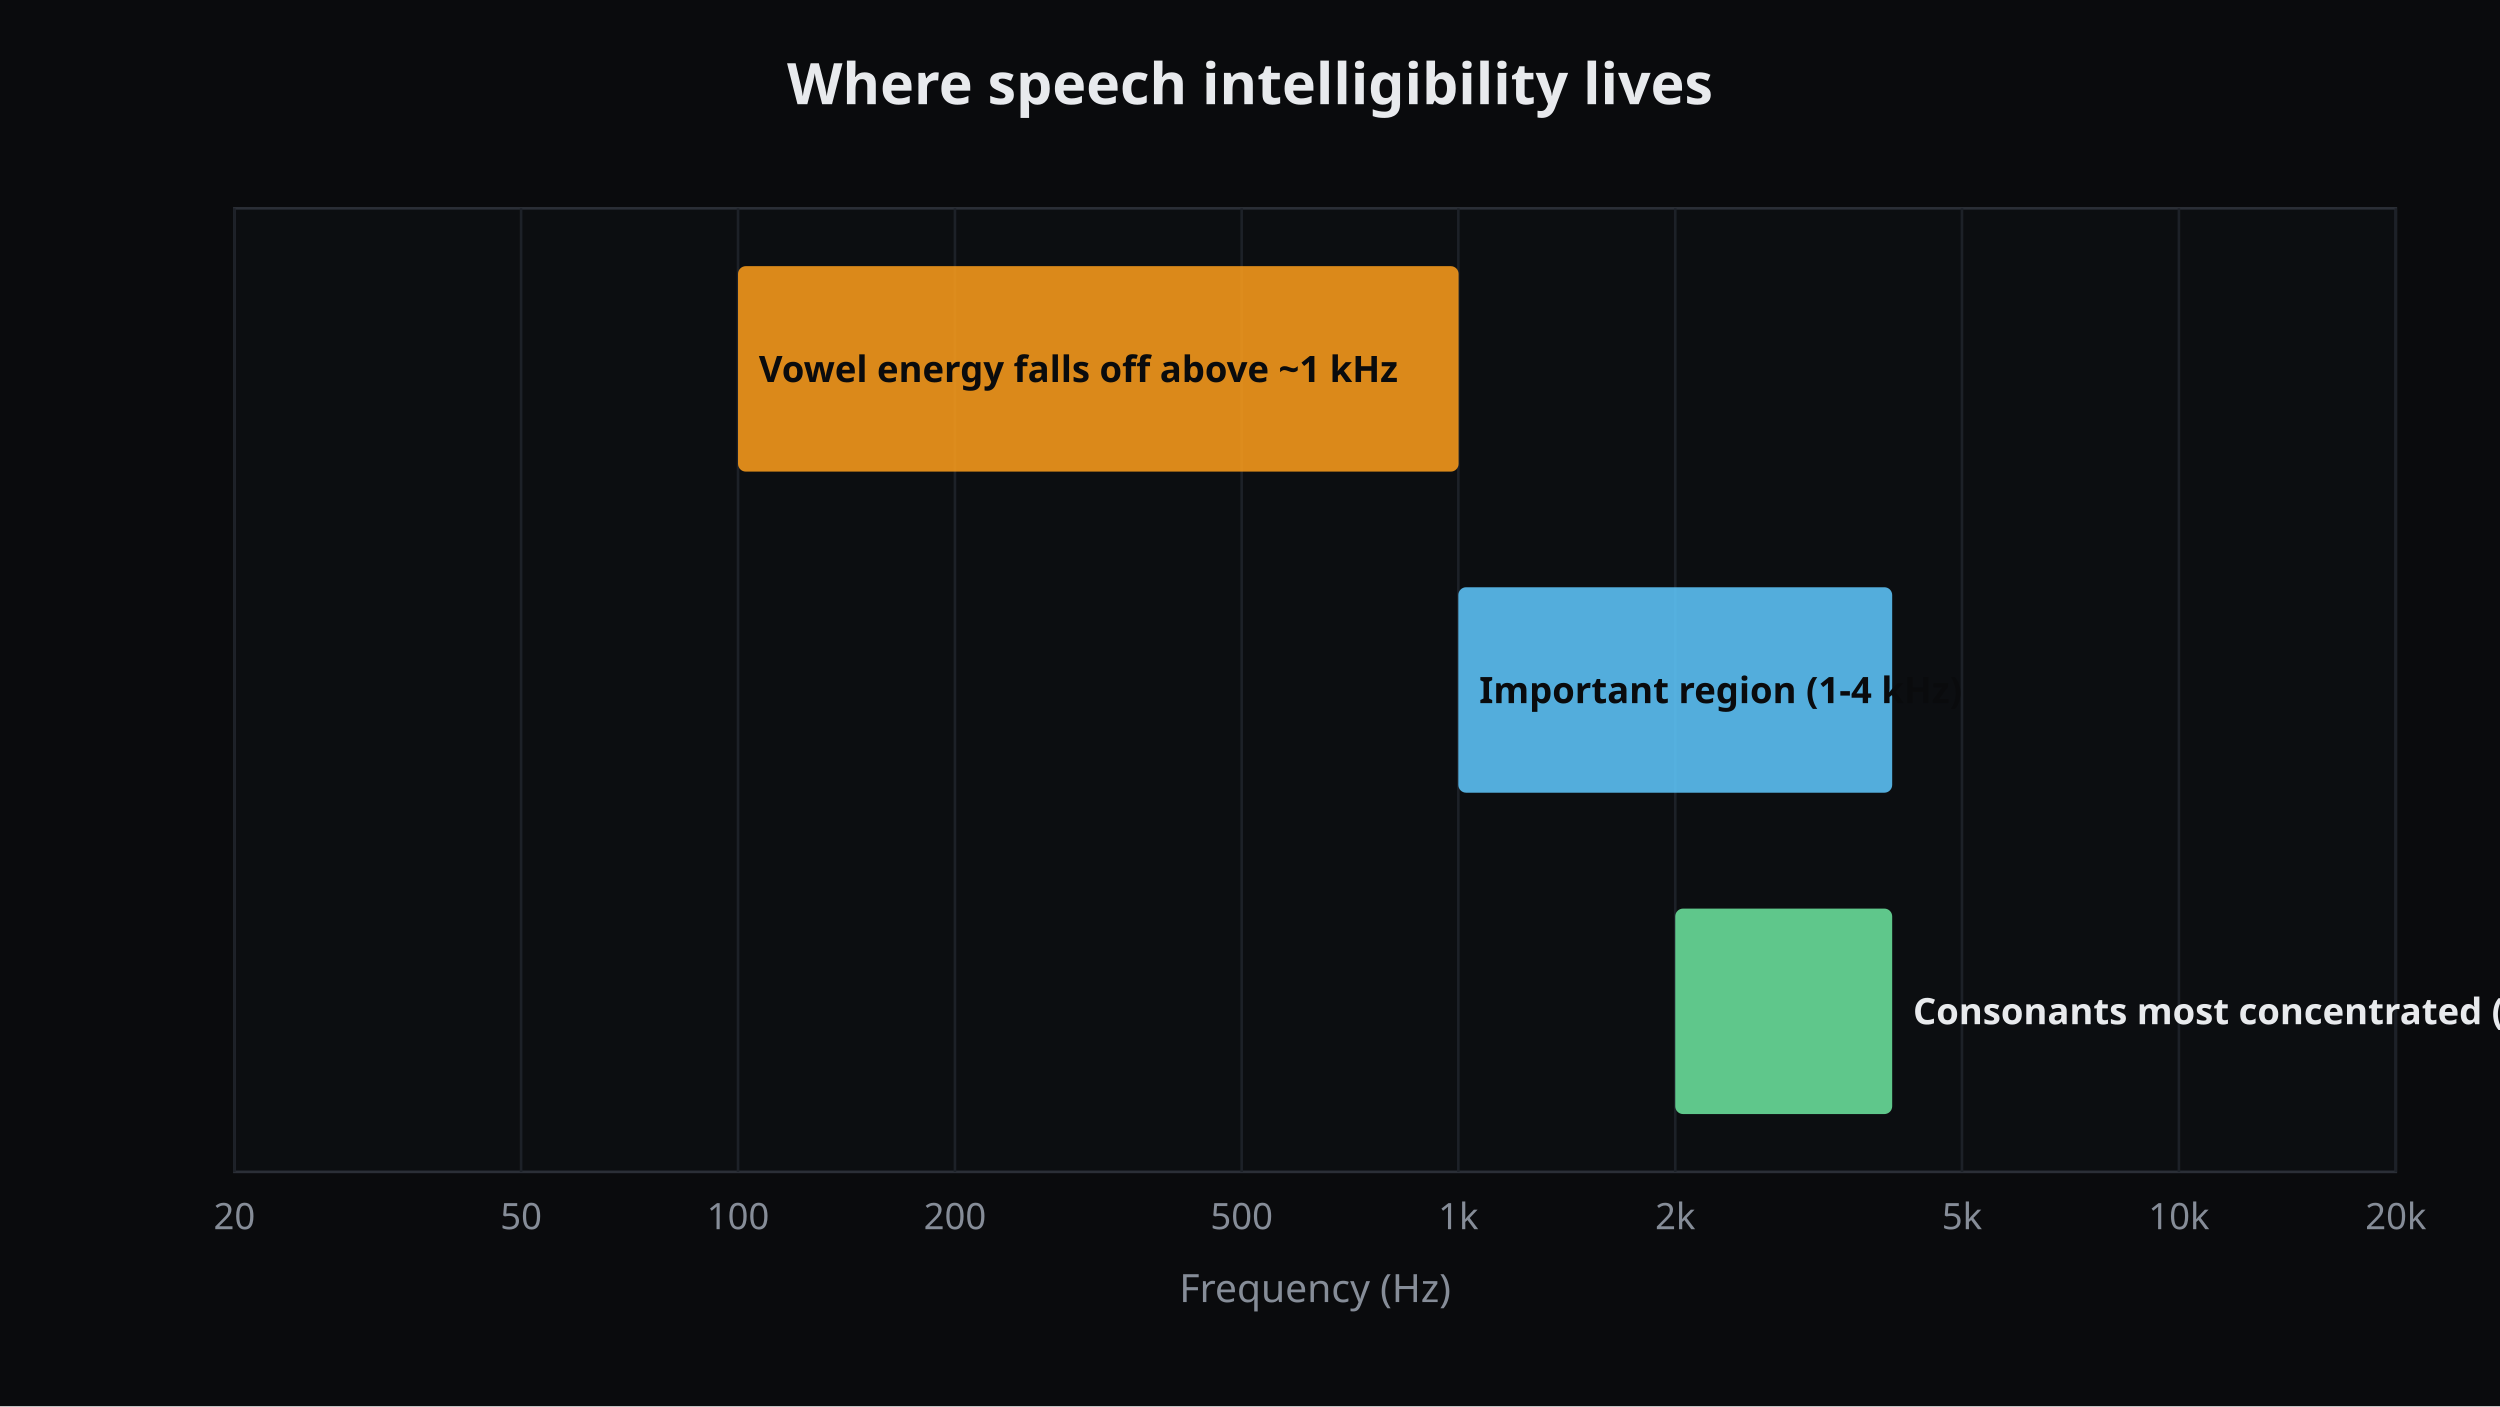
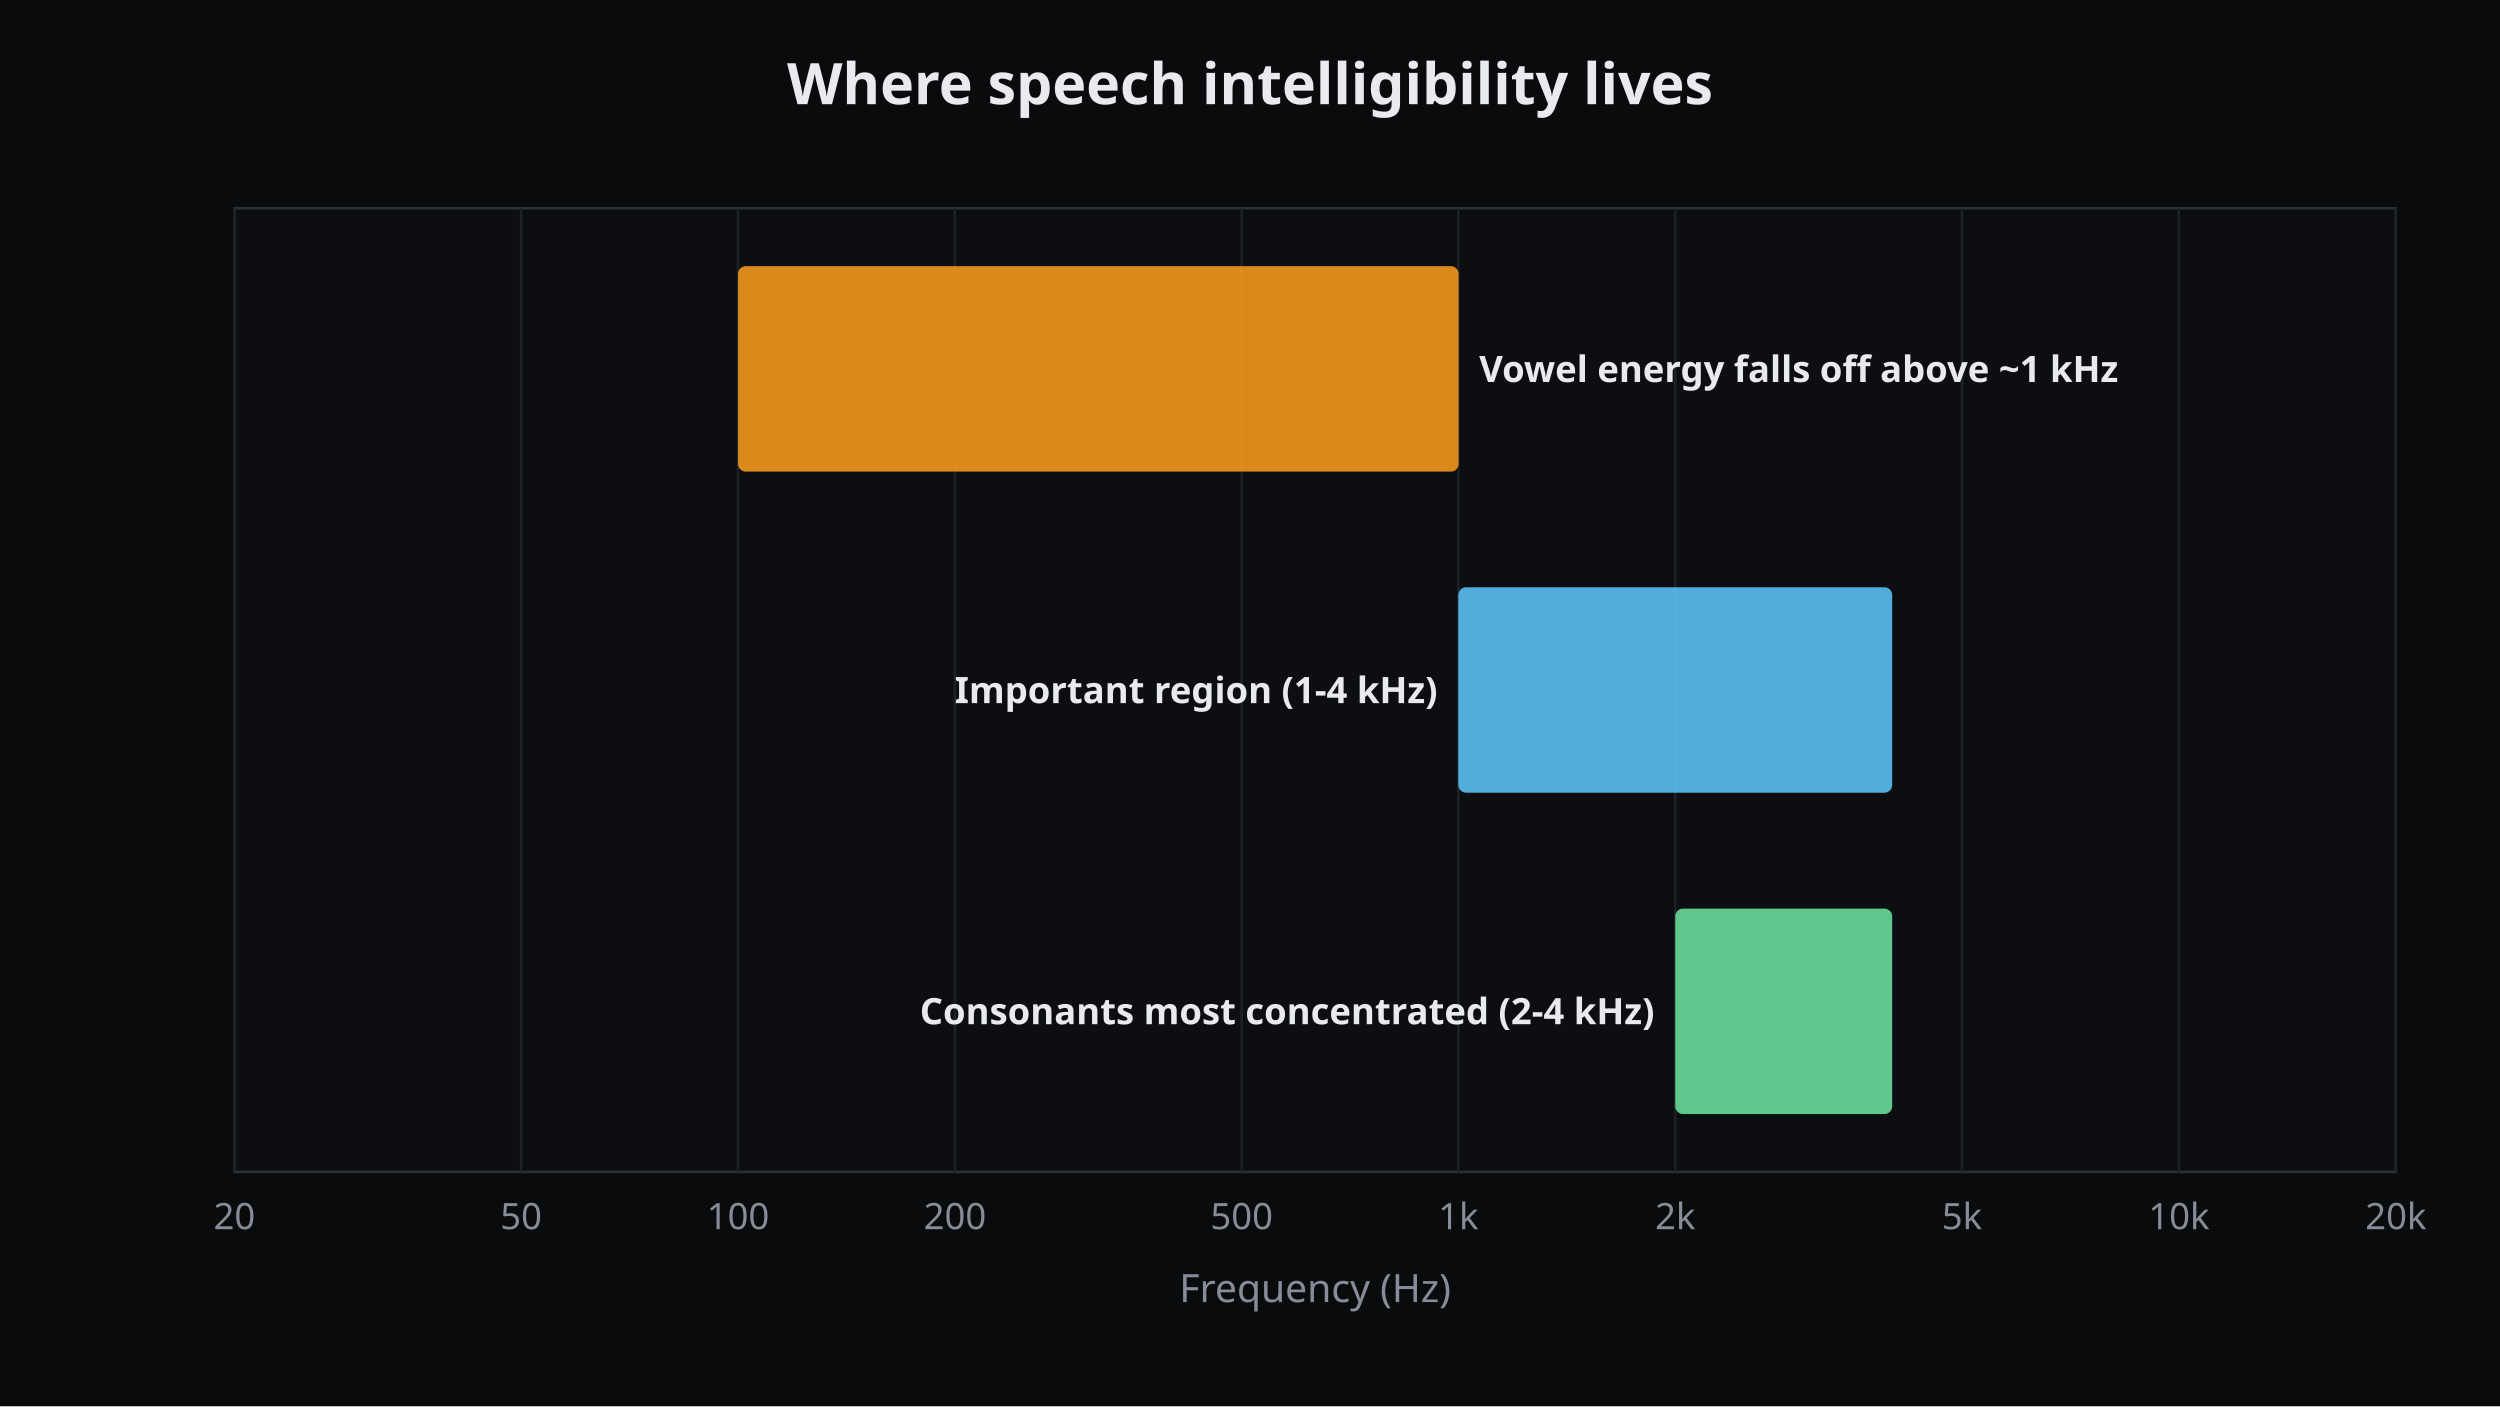
<svg xmlns="http://www.w3.org/2000/svg" width="960" height="540" viewBox="0 0 960 540" font-family="sans-serif">
  <rect width="960" height="540" fill="#0a0b0d" />
  <text x="480.0" y="40.0" font-size="22" fill="#e8eaed" text-anchor="middle" font-weight="bold">Where speech intelligibility lives</text>
  <rect x="90" y="80" width="830" height="370" fill="#0c0e11" stroke="#2b2f37" />
  <line x1="90.0" y1="80.0" x2="90.0" y2="450.0" stroke="#1d2128" stroke-width="1" />
  <text x="90.0" y="472.0" font-size="14" fill="#868d98" text-anchor="middle" font-weight="normal">20</text>
  <line x1="200.1" y1="80.0" x2="200.1" y2="450.0" stroke="#1d2128" stroke-width="1" />
  <text x="200.1" y="472.0" font-size="14" fill="#868d98" text-anchor="middle" font-weight="normal">50</text>
  <line x1="283.4" y1="80.0" x2="283.4" y2="450.0" stroke="#1d2128" stroke-width="1" />
  <text x="283.4" y="472.0" font-size="14" fill="#868d98" text-anchor="middle" font-weight="normal">100</text>
  <line x1="366.7" y1="80.0" x2="366.7" y2="450.0" stroke="#1d2128" stroke-width="1" />
  <text x="366.7" y="472.0" font-size="14" fill="#868d98" text-anchor="middle" font-weight="normal">200</text>
  <line x1="476.8" y1="80.0" x2="476.8" y2="450.0" stroke="#1d2128" stroke-width="1" />
  <text x="476.8" y="472.0" font-size="14" fill="#868d98" text-anchor="middle" font-weight="normal">500</text>
  <line x1="560.0" y1="80.0" x2="560.0" y2="450.0" stroke="#1d2128" stroke-width="1" />
  <text x="560.0" y="472.0" font-size="14" fill="#868d98" text-anchor="middle" font-weight="normal">1k</text>
  <line x1="643.3" y1="80.0" x2="643.3" y2="450.0" stroke="#1d2128" stroke-width="1" />
  <text x="643.3" y="472.0" font-size="14" fill="#868d98" text-anchor="middle" font-weight="normal">2k</text>
  <line x1="753.4" y1="80.0" x2="753.4" y2="450.0" stroke="#1d2128" stroke-width="1" />
  <text x="753.4" y="472.0" font-size="14" fill="#868d98" text-anchor="middle" font-weight="normal">5k</text>
  <line x1="836.7" y1="80.0" x2="836.7" y2="450.0" stroke="#1d2128" stroke-width="1" />
  <text x="836.7" y="472.0" font-size="14" fill="#868d98" text-anchor="middle" font-weight="normal">10k</text>
  <line x1="920.0" y1="80.0" x2="920.0" y2="450.0" stroke="#1d2128" stroke-width="1" />
  <text x="920.0" y="472.0" font-size="14" fill="#868d98" text-anchor="middle" font-weight="normal">20k</text>
  <text x="505.0" y="500.0" font-size="15" fill="#868d98" text-anchor="middle" font-weight="normal">Frequency (Hz)</text>
  <rect x="283.4" y="102.2" width="276.7" height="78.9" rx="3" fill="#ff9f1c" fill-opacity="0.85" />
-   <text x="291.4" y="146.7" font-size="14" fill="#0a0b0d" text-anchor="start" font-weight="bold">Vowel energy falls off above ~1 kHz</text>
+   <text x="568.0" y="146.7" font-size="14" fill="#e8eaed" text-anchor="start" font-weight="bold">Vowel energy falls off above ~1 kHz</text>
  <rect x="560.0" y="225.5" width="166.6" height="78.9" rx="3" fill="#5fc9ff" fill-opacity="0.85" />
-   <text x="568.0" y="270.0" font-size="14" fill="#0a0b0d" text-anchor="start" font-weight="bold">Important region (1-4 kHz)</text>
+   <text x="552.0" y="270.0" font-size="14" fill="#e8eaed" text-anchor="end" font-weight="bold">Important region (1-4 kHz)</text>
  <rect x="643.3" y="348.9" width="83.3" height="78.9" rx="3" fill="#6ee7a0" fill-opacity="0.85" />
-   <text x="734.6" y="393.3" font-size="14" fill="#e8eaed" text-anchor="start" font-weight="bold">Consonants most concentrated (2-4 kHz)</text>
+   <text x="635.3" y="393.3" font-size="14" fill="#e8eaed" text-anchor="end" font-weight="bold">Consonants most concentrated (2-4 kHz)</text>
</svg>
